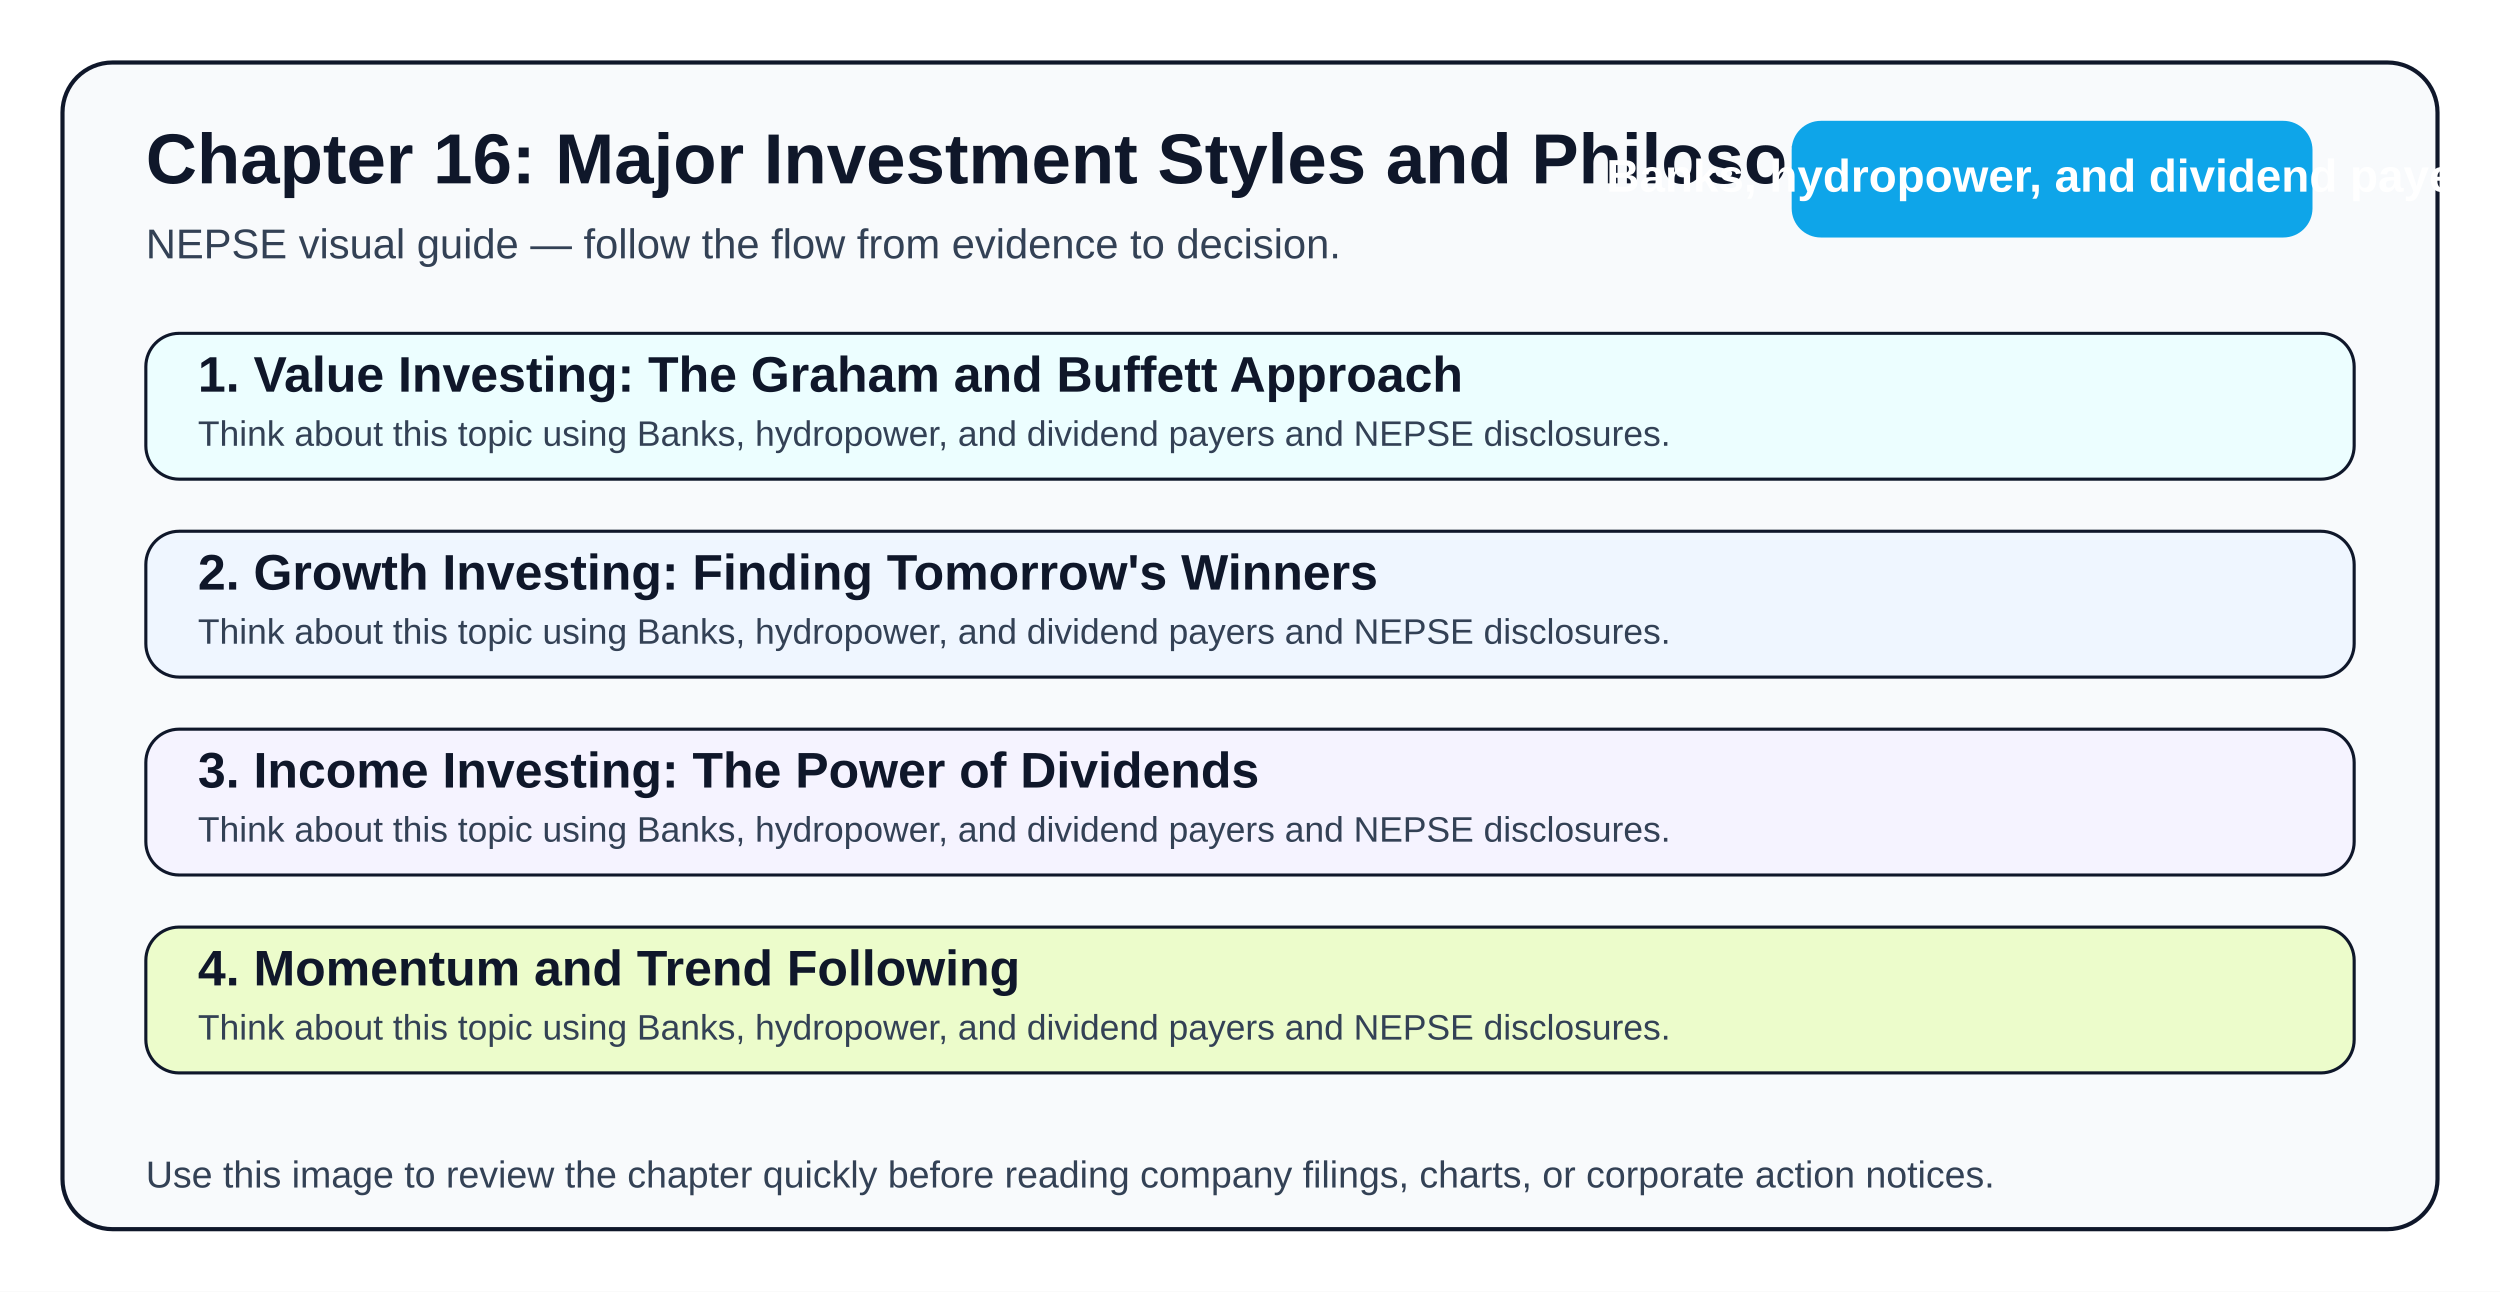
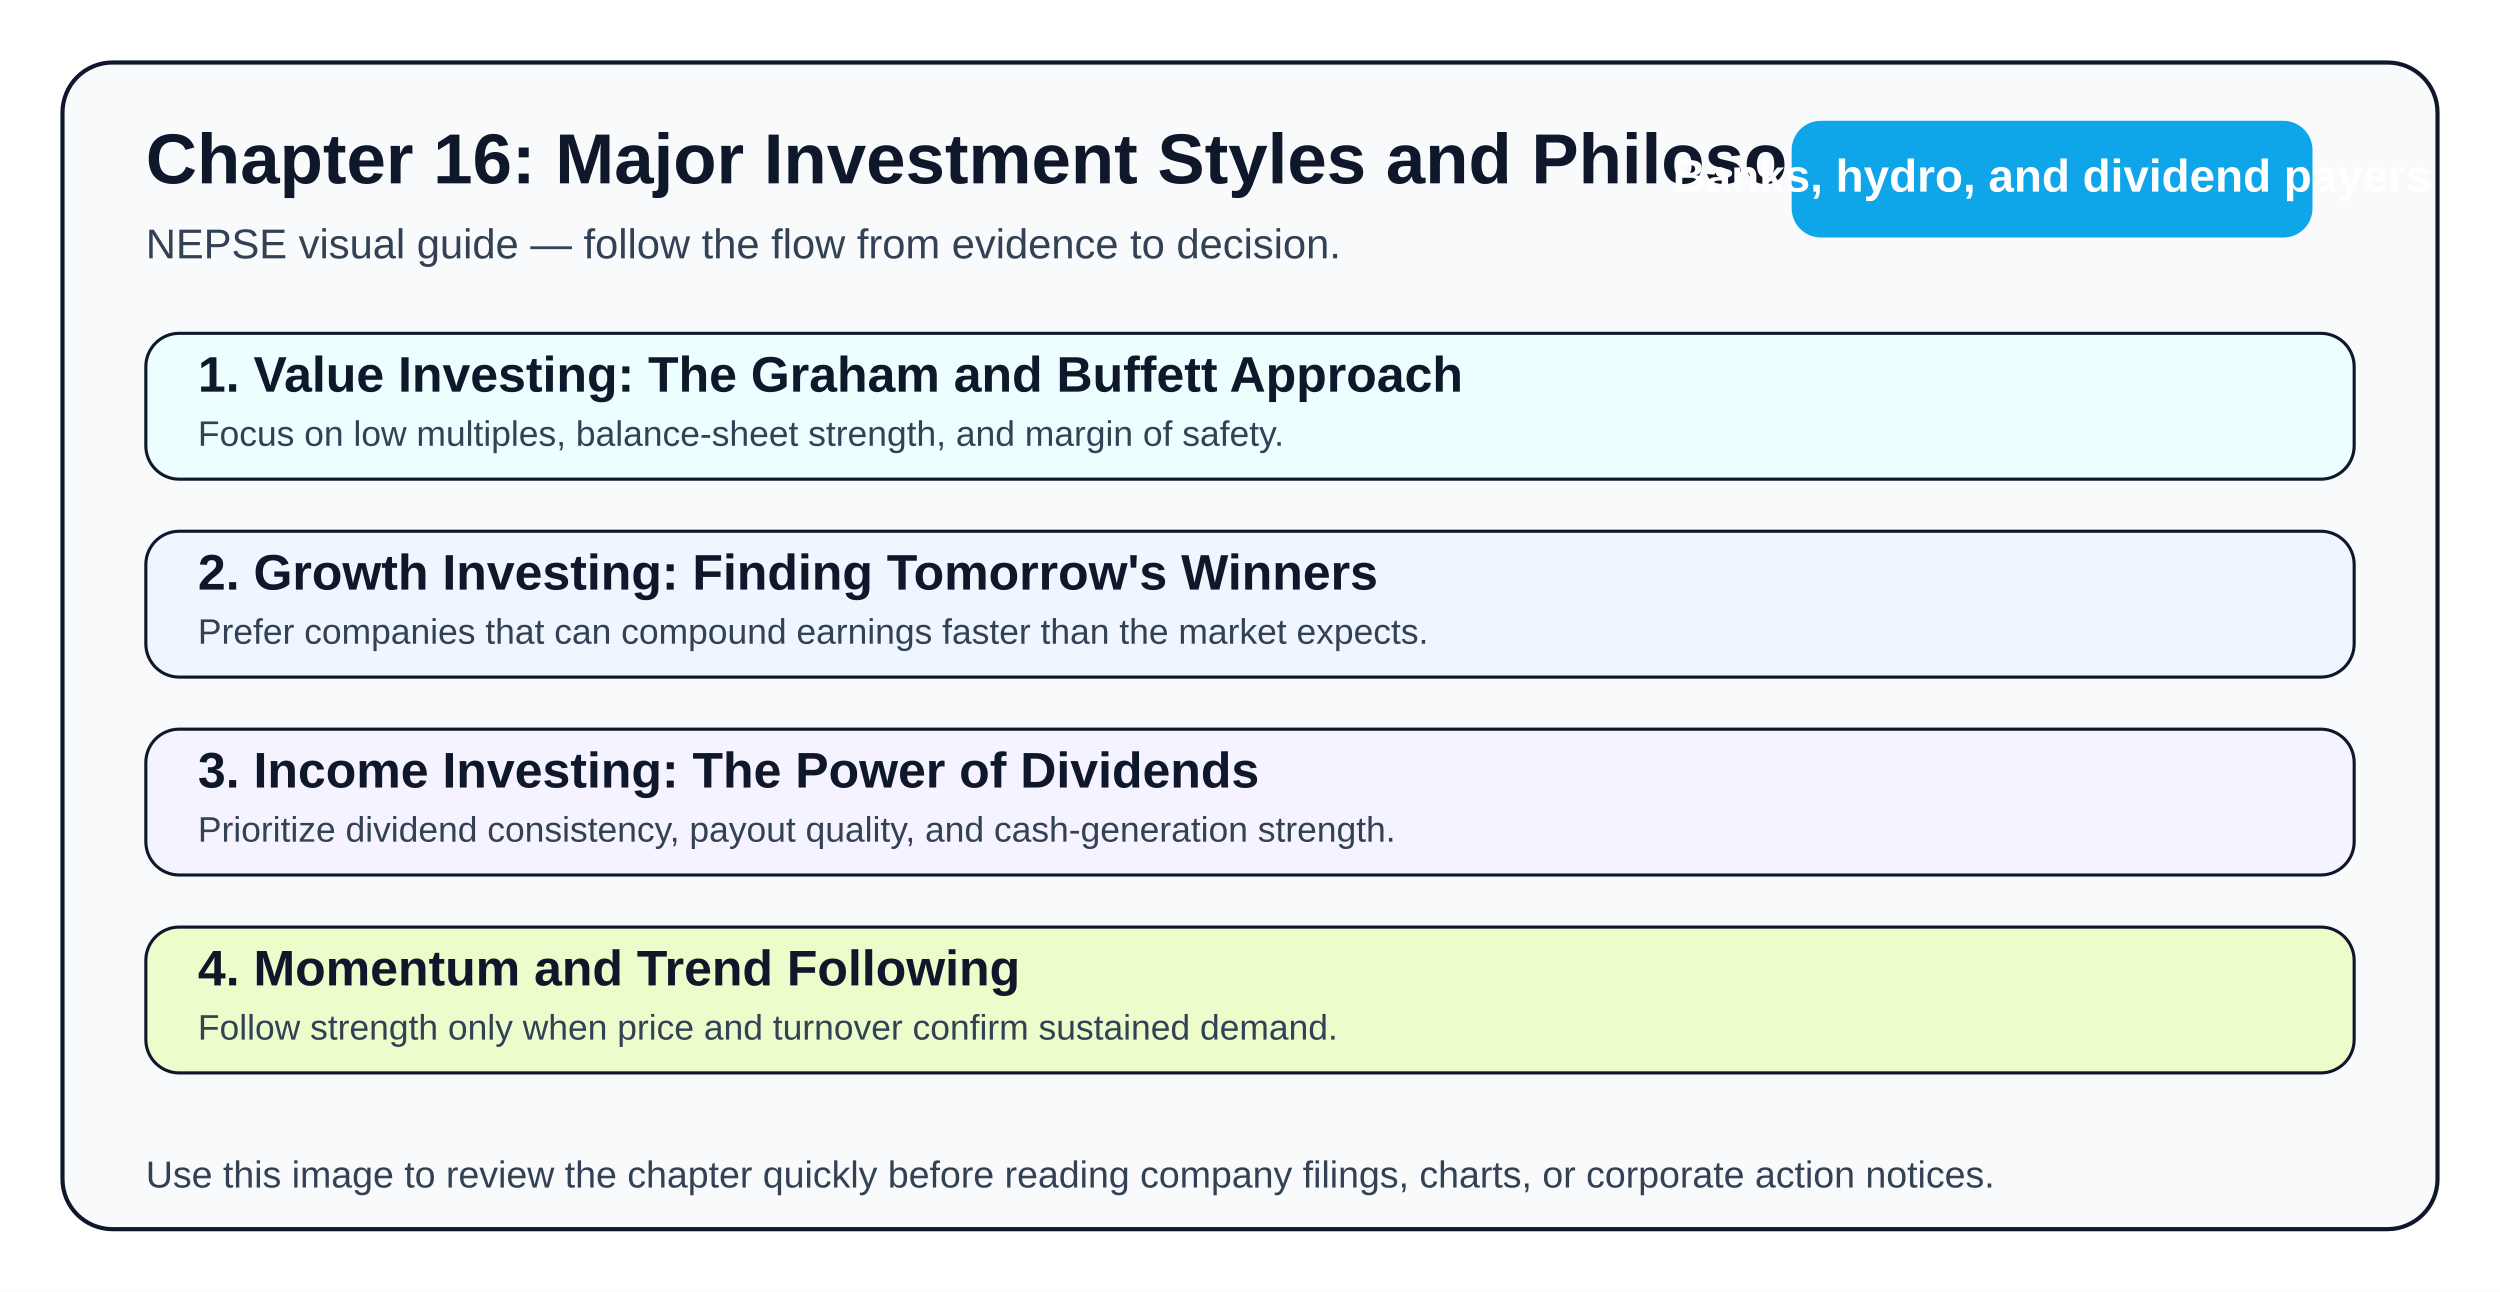
<svg xmlns="http://www.w3.org/2000/svg" width="1200" height="620" viewBox="0 0 1200 620">
  <rect width="1200" height="620" fill="#ffffff" />
  <rect x="30" y="30" width="1140" height="560" rx="24" fill="#f8fafc" stroke="#0f172a" stroke-width="2" />
  <text x="70" y="88" font-size="34" font-family="Arial, sans-serif" font-weight="700" fill="#0f172a">Chapter 16: Major Investment Styles and Philosophies</text>
  <text x="70" y="124" font-size="20" font-family="Arial, sans-serif" fill="#334155">NEPSE visual guide — follow the flow from evidence to decision.</text>
  <rect x="860" y="58" width="250" height="56" rx="14" fill="#0ea5e9" />
-   <text x="985" y="92" text-anchor="middle" font-size="22" font-family="Arial, sans-serif" font-weight="700" fill="#ffffff">Banks, hydropower, and dividend payers</text>
+   <text x="985" y="92" text-anchor="middle" font-size="22" font-family="Arial, sans-serif" font-weight="700" fill="#ffffff">Banks, hydro, and dividend payers</text>
  <rect x="70" y="160" width="1060" height="70" rx="16" fill="#ecfeff" stroke="#0f172a" stroke-width="1.5" />
  <text x="95" y="188" font-size="24" font-family="Arial, sans-serif" fill="#0f172a" font-weight="700">1. Value Investing: The Graham and Buffett Approach</text>
-   <text x="95" y="214" font-size="17" font-family="Arial, sans-serif" fill="#334155">Think about this topic using Banks, hydropower, and dividend payers and NEPSE disclosures.</text>
+   <text x="95" y="214" font-size="17" font-family="Arial, sans-serif" fill="#334155">Focus on low multiples, balance-sheet strength, and margin of safety.</text>
  <rect x="70" y="255" width="1060" height="70" rx="16" fill="#eff6ff" stroke="#0f172a" stroke-width="1.5" />
  <text x="95" y="283" font-size="24" font-family="Arial, sans-serif" fill="#0f172a" font-weight="700">2. Growth Investing: Finding Tomorrow's Winners</text>
-   <text x="95" y="309" font-size="17" font-family="Arial, sans-serif" fill="#334155">Think about this topic using Banks, hydropower, and dividend payers and NEPSE disclosures.</text>
+   <text x="95" y="309" font-size="17" font-family="Arial, sans-serif" fill="#334155">Prefer companies that can compound earnings faster than the market expects.</text>
  <rect x="70" y="350" width="1060" height="70" rx="16" fill="#f5f3ff" stroke="#0f172a" stroke-width="1.5" />
  <text x="95" y="378" font-size="24" font-family="Arial, sans-serif" fill="#0f172a" font-weight="700">3. Income Investing: The Power of Dividends</text>
-   <text x="95" y="404" font-size="17" font-family="Arial, sans-serif" fill="#334155">Think about this topic using Banks, hydropower, and dividend payers and NEPSE disclosures.</text>
+   <text x="95" y="404" font-size="17" font-family="Arial, sans-serif" fill="#334155">Prioritize dividend consistency, payout quality, and cash-generation strength.</text>
  <rect x="70" y="445" width="1060" height="70" rx="16" fill="#ecfccb" stroke="#0f172a" stroke-width="1.5" />
  <text x="95" y="473" font-size="24" font-family="Arial, sans-serif" fill="#0f172a" font-weight="700">4. Momentum and Trend Following</text>
-   <text x="95" y="499" font-size="17" font-family="Arial, sans-serif" fill="#334155">Think about this topic using Banks, hydropower, and dividend payers and NEPSE disclosures.</text>
+   <text x="95" y="499" font-size="17" font-family="Arial, sans-serif" fill="#334155">Follow strength only when price and turnover confirm sustained demand.</text>
  <text x="70" y="570" font-size="18" font-family="Arial, sans-serif" fill="#334155">Use this image to review the chapter quickly before reading company filings, charts, or corporate action notices.</text>
</svg>
